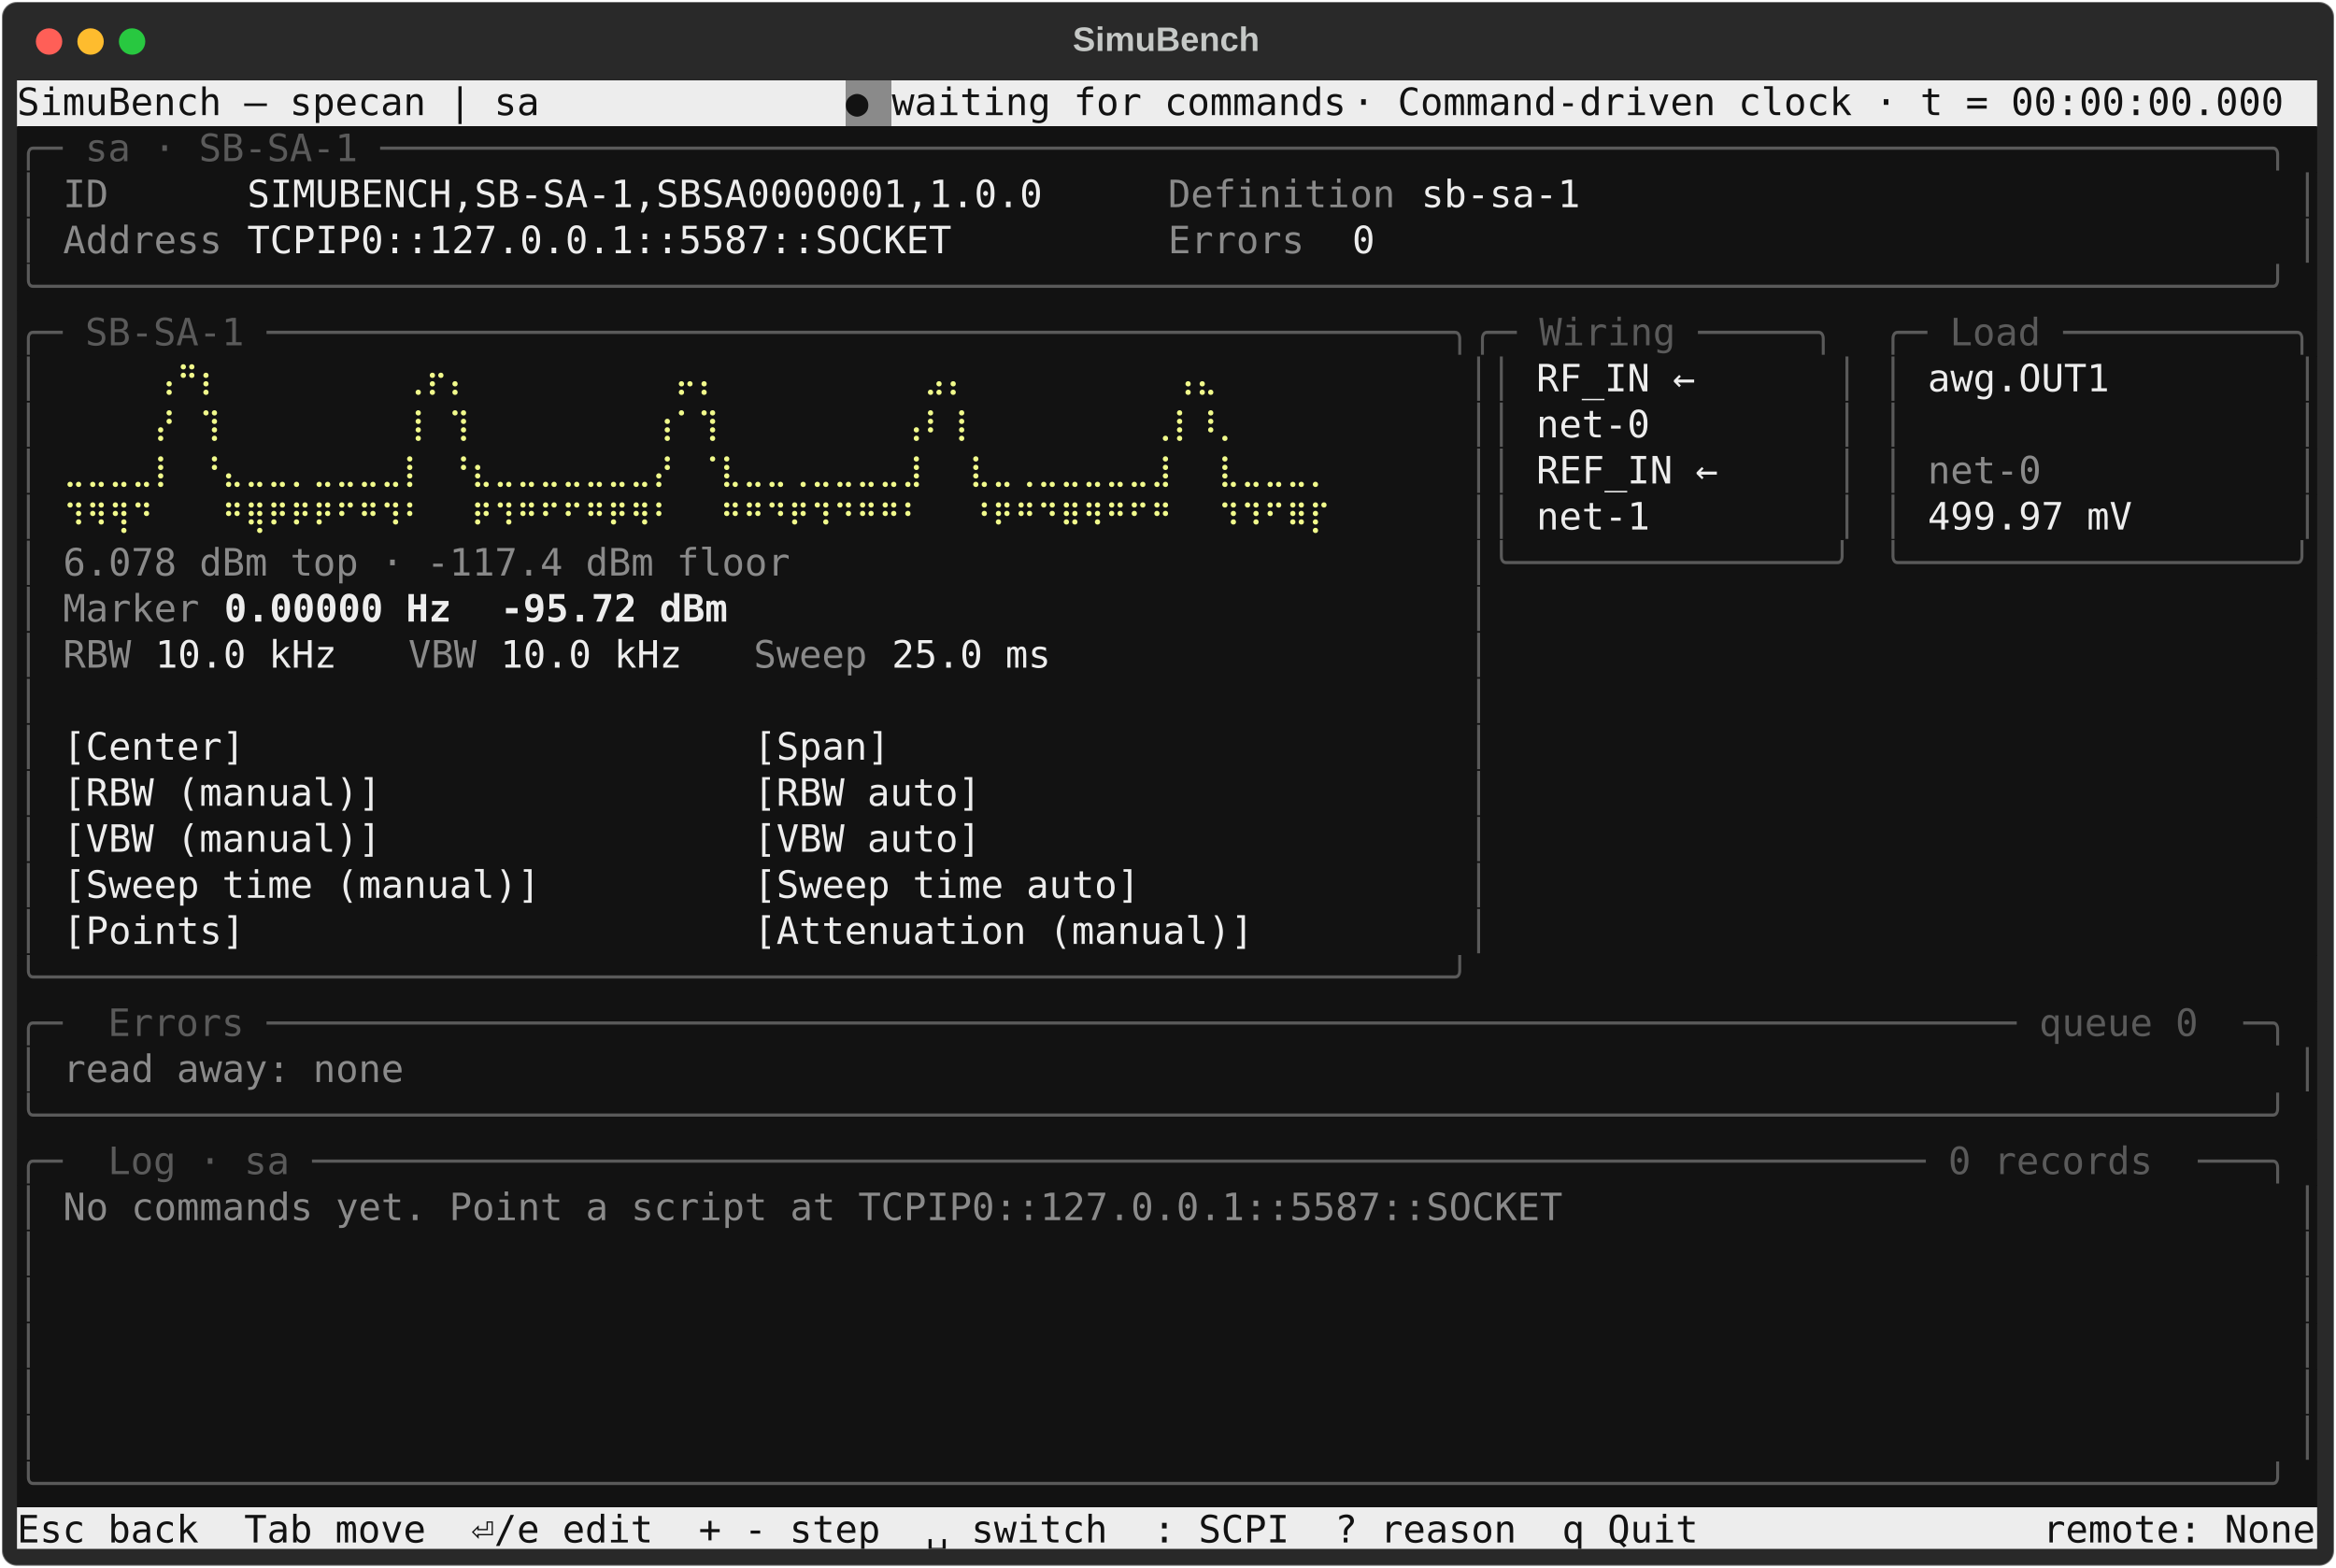
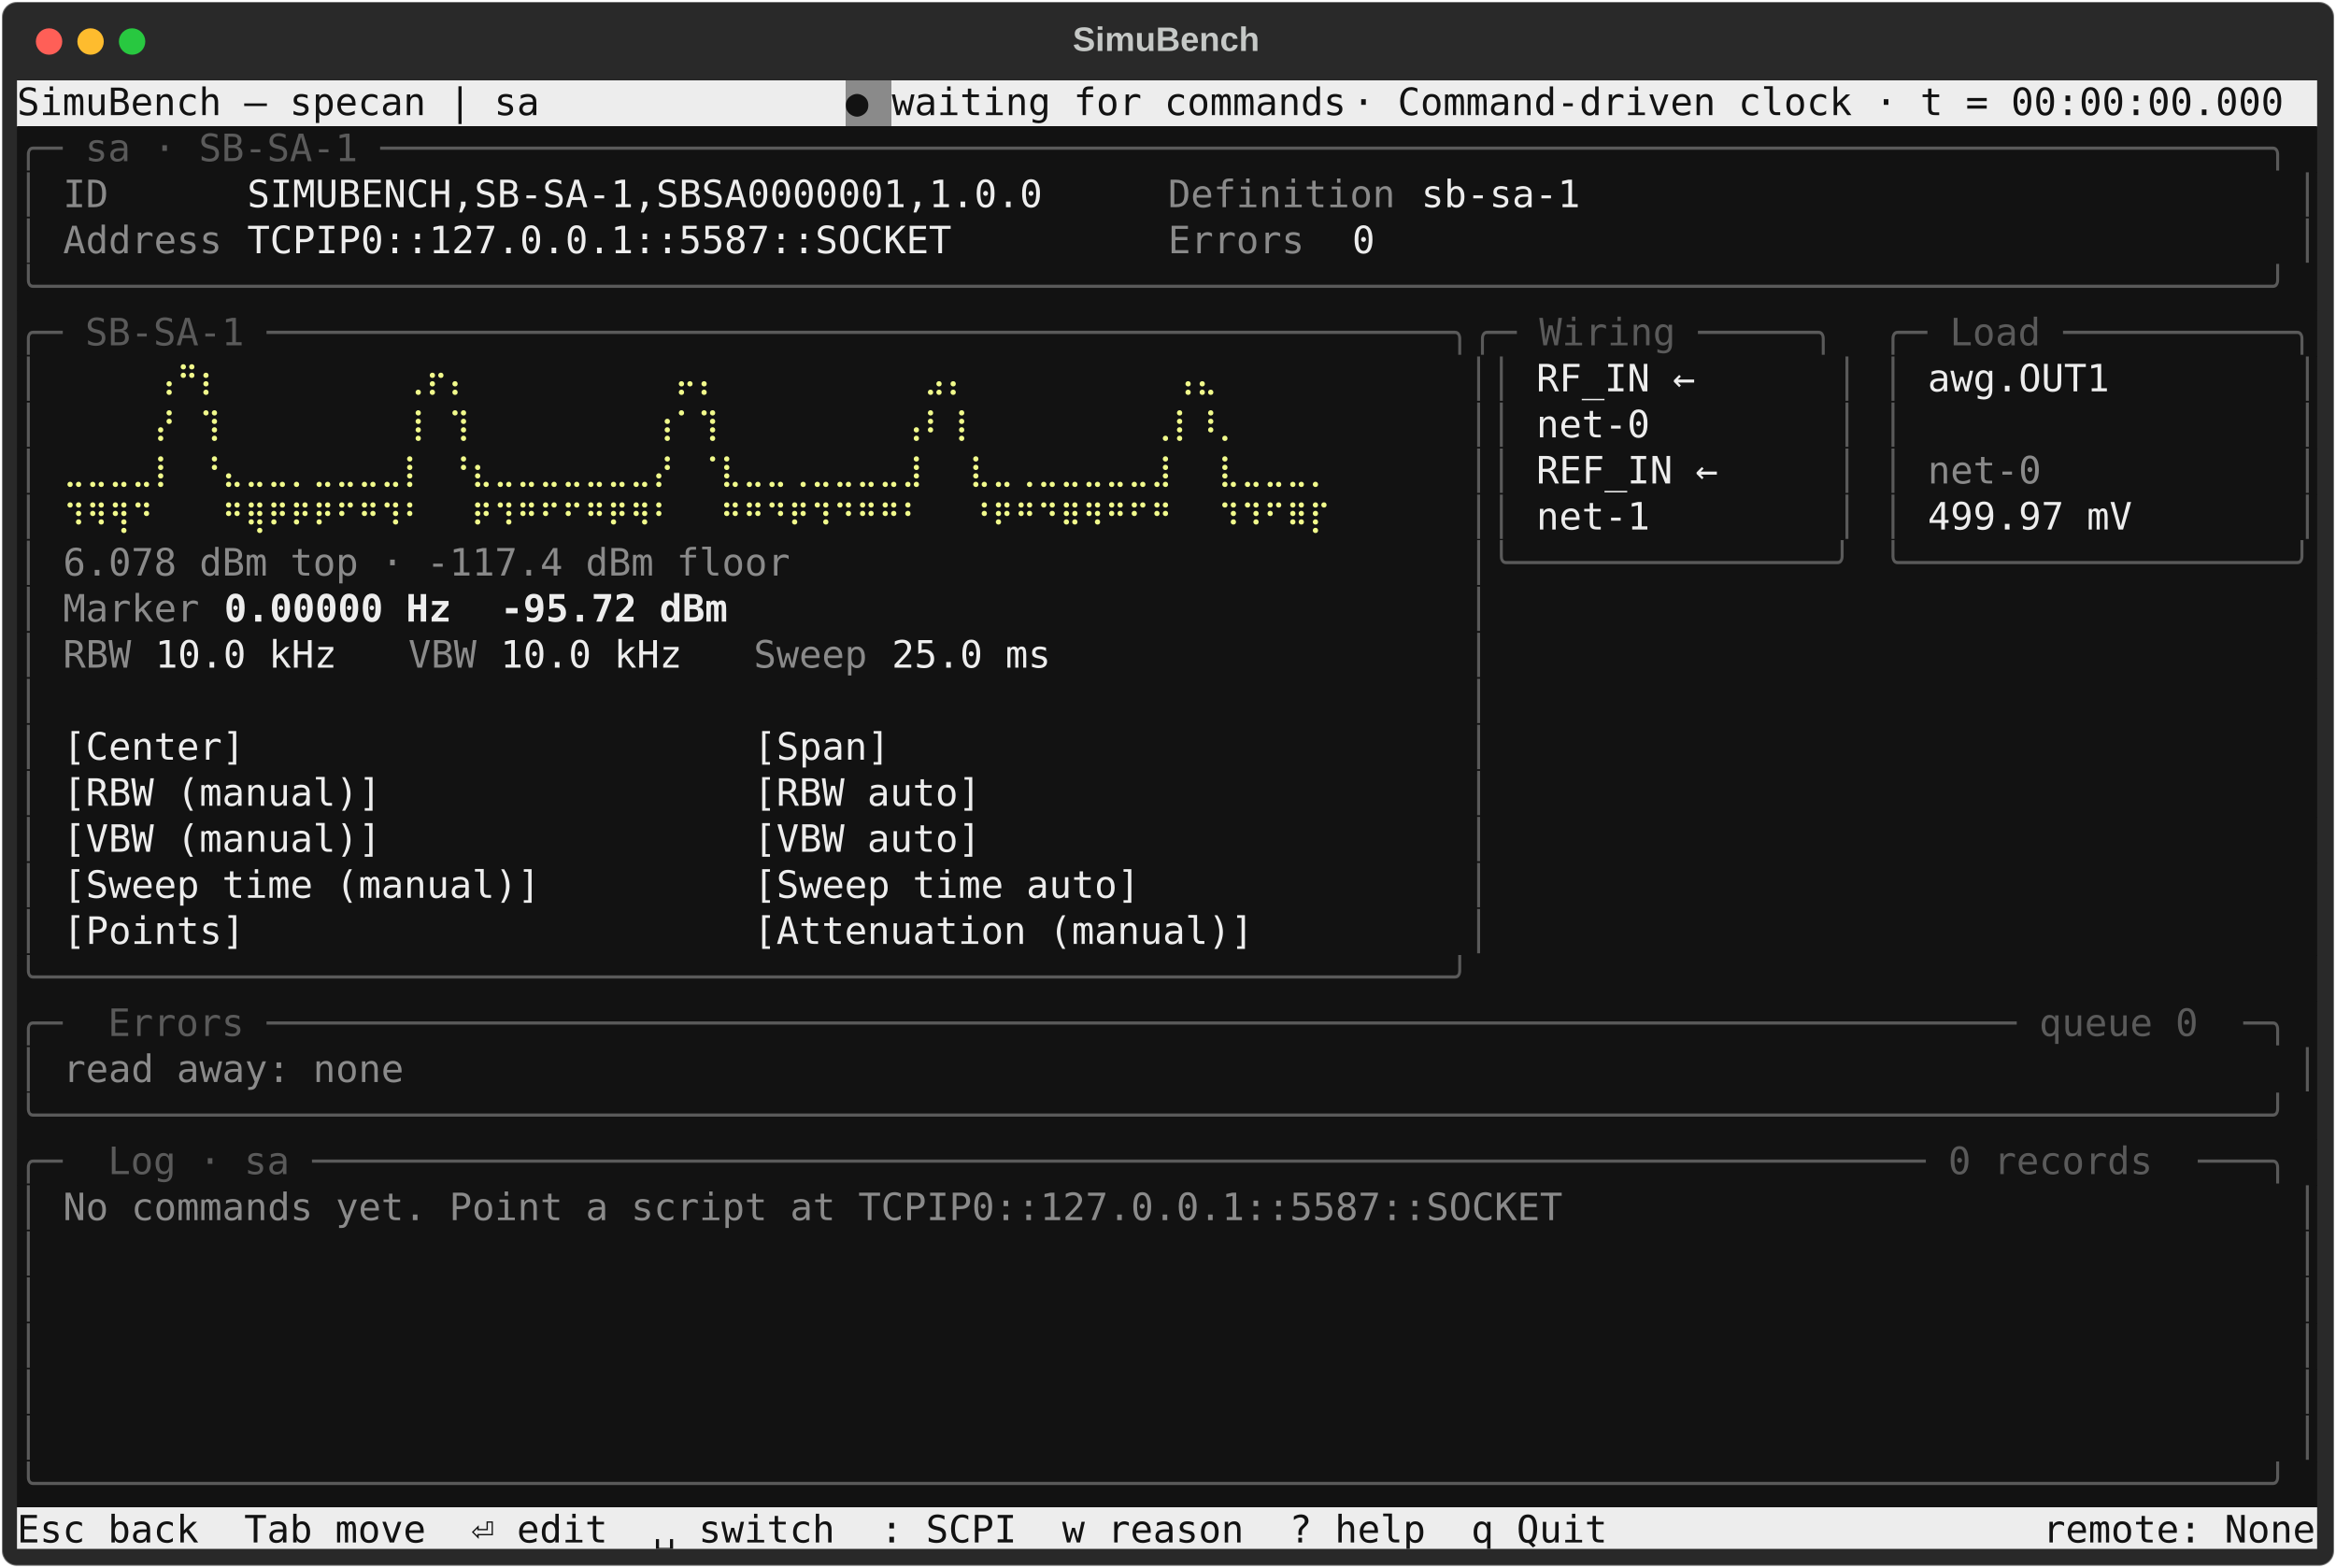
<svg xmlns="http://www.w3.org/2000/svg" class="rich-terminal" viewBox="0 0 1238 830.8">
  <style>

    @font-face {
        font-family: "Fira Code";
        src: local("FiraCode-Regular"),
                url("https://cdnjs.cloudflare.com/ajax/libs/firacode/6.2.0/woff2/FiraCode-Regular.woff2") format("woff2"),
                url("https://cdnjs.cloudflare.com/ajax/libs/firacode/6.2.0/woff/FiraCode-Regular.woff") format("woff");
        font-style: normal;
        font-weight: 400;
    }
    @font-face {
        font-family: "Fira Code";
        src: local("FiraCode-Bold"),
                url("https://cdnjs.cloudflare.com/ajax/libs/firacode/6.2.0/woff2/FiraCode-Bold.woff2") format("woff2"),
                url("https://cdnjs.cloudflare.com/ajax/libs/firacode/6.2.0/woff/FiraCode-Bold.woff") format("woff");
        font-style: bold;
        font-weight: 700;
    }

    .terminal-matrix {
        font-family: Fira Code, monospace;
        font-size: 20px;
        line-height: 24.4px;
        font-variant-east-asian: full-width;
    }

    .terminal-title {
        font-size: 18px;
        font-weight: bold;
        font-family: arial;
    }

    .terminal-r1 { fill: #121212 }
.terminal-r2 { fill: #c5c8c6 }
.terminal-r3 { fill: #5a5a5a }
.terminal-r4 { fill: #8a8a8a }
.terminal-r5 { fill: #ededed }
.terminal-r6 { fill: #f1fa8c }
.terminal-r7 { fill: #ededed;font-weight: bold }
    </style>
  <defs>
    <clipPath id="terminal-clip-terminal">
      <rect x="0" y="0" width="1219.0" height="779.8" />
    </clipPath>
    <clipPath id="terminal-line-0">
      <rect x="0" y="1.5" width="1220" height="24.65" />
    </clipPath>
    <clipPath id="terminal-line-1">
      <rect x="0" y="25.9" width="1220" height="24.65" />
    </clipPath>
    <clipPath id="terminal-line-2">
      <rect x="0" y="50.3" width="1220" height="24.65" />
    </clipPath>
    <clipPath id="terminal-line-3">
      <rect x="0" y="74.7" width="1220" height="24.65" />
    </clipPath>
    <clipPath id="terminal-line-4">
      <rect x="0" y="99.1" width="1220" height="24.65" />
    </clipPath>
    <clipPath id="terminal-line-5">
      <rect x="0" y="123.5" width="1220" height="24.65" />
    </clipPath>
    <clipPath id="terminal-line-6">
      <rect x="0" y="147.9" width="1220" height="24.65" />
    </clipPath>
    <clipPath id="terminal-line-7">
      <rect x="0" y="172.3" width="1220" height="24.65" />
    </clipPath>
    <clipPath id="terminal-line-8">
      <rect x="0" y="196.7" width="1220" height="24.65" />
    </clipPath>
    <clipPath id="terminal-line-9">
      <rect x="0" y="221.1" width="1220" height="24.65" />
    </clipPath>
    <clipPath id="terminal-line-10">
      <rect x="0" y="245.5" width="1220" height="24.65" />
    </clipPath>
    <clipPath id="terminal-line-11">
      <rect x="0" y="269.9" width="1220" height="24.65" />
    </clipPath>
    <clipPath id="terminal-line-12">
      <rect x="0" y="294.3" width="1220" height="24.65" />
    </clipPath>
    <clipPath id="terminal-line-13">
      <rect x="0" y="318.7" width="1220" height="24.65" />
    </clipPath>
    <clipPath id="terminal-line-14">
      <rect x="0" y="343.1" width="1220" height="24.65" />
    </clipPath>
    <clipPath id="terminal-line-15">
      <rect x="0" y="367.5" width="1220" height="24.65" />
    </clipPath>
    <clipPath id="terminal-line-16">
      <rect x="0" y="391.9" width="1220" height="24.65" />
    </clipPath>
    <clipPath id="terminal-line-17">
      <rect x="0" y="416.3" width="1220" height="24.65" />
    </clipPath>
    <clipPath id="terminal-line-18">
      <rect x="0" y="440.7" width="1220" height="24.65" />
    </clipPath>
    <clipPath id="terminal-line-19">
      <rect x="0" y="465.1" width="1220" height="24.65" />
    </clipPath>
    <clipPath id="terminal-line-20">
      <rect x="0" y="489.5" width="1220" height="24.65" />
    </clipPath>
    <clipPath id="terminal-line-21">
      <rect x="0" y="513.9" width="1220" height="24.65" />
    </clipPath>
    <clipPath id="terminal-line-22">
      <rect x="0" y="538.3" width="1220" height="24.65" />
    </clipPath>
    <clipPath id="terminal-line-23">
      <rect x="0" y="562.7" width="1220" height="24.65" />
    </clipPath>
    <clipPath id="terminal-line-24">
      <rect x="0" y="587.1" width="1220" height="24.65" />
    </clipPath>
    <clipPath id="terminal-line-25">
      <rect x="0" y="611.5" width="1220" height="24.65" />
    </clipPath>
    <clipPath id="terminal-line-26">
      <rect x="0" y="635.9" width="1220" height="24.65" />
    </clipPath>
    <clipPath id="terminal-line-27">
      <rect x="0" y="660.3" width="1220" height="24.65" />
    </clipPath>
    <clipPath id="terminal-line-28">
      <rect x="0" y="684.7" width="1220" height="24.65" />
    </clipPath>
    <clipPath id="terminal-line-29">
      <rect x="0" y="709.1" width="1220" height="24.65" />
    </clipPath>
    <clipPath id="terminal-line-30">
      <rect x="0" y="733.5" width="1220" height="24.65" />
    </clipPath>
  </defs>
  <rect fill="#292929" stroke="rgba(255,255,255,0.35)" stroke-width="1" x="1" y="1" width="1236" height="828.8" rx="8" />
  <text class="terminal-title" fill="#c5c8c6" text-anchor="middle" x="618" y="27">SimuBench</text>
  <g transform="translate(26,22)">
    <circle cx="0" cy="0" r="7" fill="#ff5f57" />
    <circle cx="22" cy="0" r="7" fill="#febc2e" />
    <circle cx="44" cy="0" r="7" fill="#28c840" />
  </g>
  <g transform="translate(9, 41)" clip-path="url(#terminal-clip-terminal)">
    <rect fill="#ededed" x="0" y="1.5" width="280.6" height="24.65" shape-rendering="crispEdges" />
    <rect fill="#ededed" x="280.6" y="1.5" width="158.6" height="24.65" shape-rendering="crispEdges" />
    <rect fill="#8a8a8a" x="439.2" y="1.5" width="24.4" height="24.65" shape-rendering="crispEdges" />
    <rect fill="#ededed" x="463.6" y="1.5" width="244" height="24.65" shape-rendering="crispEdges" />
    <rect fill="#ededed" x="707.6" y="1.5" width="512.4" height="24.65" shape-rendering="crispEdges" />
    <rect fill="#121212" x="0" y="25.9" width="1220" height="24.65" shape-rendering="crispEdges" />
    <rect fill="#121212" x="0" y="50.3" width="12.2" height="24.65" shape-rendering="crispEdges" />
    <rect fill="#121212" x="12.2" y="50.3" width="12.2" height="24.65" shape-rendering="crispEdges" />
    <rect fill="#121212" x="24.4" y="50.3" width="97.6" height="24.65" shape-rendering="crispEdges" />
    <rect fill="#121212" x="122" y="50.3" width="488" height="24.65" shape-rendering="crispEdges" />
    <rect fill="#121212" x="610" y="50.3" width="134.2" height="24.65" shape-rendering="crispEdges" />
    <rect fill="#121212" x="744.2" y="50.3" width="451.4" height="24.65" shape-rendering="crispEdges" />
    <rect fill="#121212" x="1195.6" y="50.3" width="12.2" height="24.65" shape-rendering="crispEdges" />
    <rect fill="#121212" x="1207.8" y="50.3" width="12.2" height="24.65" shape-rendering="crispEdges" />
    <rect fill="#121212" x="0" y="74.7" width="12.2" height="24.65" shape-rendering="crispEdges" />
    <rect fill="#121212" x="12.2" y="74.7" width="12.2" height="24.65" shape-rendering="crispEdges" />
    <rect fill="#121212" x="24.4" y="74.7" width="97.6" height="24.65" shape-rendering="crispEdges" />
    <rect fill="#121212" x="122" y="74.7" width="488" height="24.65" shape-rendering="crispEdges" />
    <rect fill="#121212" x="610" y="74.7" width="97.6" height="24.65" shape-rendering="crispEdges" />
    <rect fill="#121212" x="707.6" y="74.7" width="488" height="24.65" shape-rendering="crispEdges" />
    <rect fill="#121212" x="1195.6" y="74.7" width="12.2" height="24.65" shape-rendering="crispEdges" />
    <rect fill="#121212" x="1207.8" y="74.7" width="12.2" height="24.65" shape-rendering="crispEdges" />
    <rect fill="#121212" x="0" y="99.1" width="1220" height="24.65" shape-rendering="crispEdges" />
    <rect fill="#121212" x="0" y="123.5" width="976" height="24.65" shape-rendering="crispEdges" />
    <rect fill="#121212" x="976" y="123.5" width="12.2" height="24.65" shape-rendering="crispEdges" />
    <rect fill="#121212" x="988.2" y="123.5" width="231.8" height="24.65" shape-rendering="crispEdges" />
    <rect fill="#121212" x="0" y="147.9" width="12.2" height="24.65" shape-rendering="crispEdges" />
    <rect fill="#121212" x="12.2" y="147.9" width="12.2" height="24.65" shape-rendering="crispEdges" />
    <rect fill="#121212" x="24.4" y="147.9" width="683.2" height="24.65" shape-rendering="crispEdges" />
    <rect fill="#121212" x="707.6" y="147.9" width="48.8" height="24.65" shape-rendering="crispEdges" />
    <rect fill="#121212" x="756.4" y="147.9" width="12.2" height="24.65" shape-rendering="crispEdges" />
    <rect fill="#121212" x="768.6" y="147.9" width="24.4" height="24.65" shape-rendering="crispEdges" />
    <rect fill="#121212" x="793" y="147.9" width="12.2" height="24.65" shape-rendering="crispEdges" />
    <rect fill="#121212" x="805.2" y="147.9" width="85.4" height="24.65" shape-rendering="crispEdges" />
    <rect fill="#121212" x="890.6" y="147.9" width="73.2" height="24.65" shape-rendering="crispEdges" />
    <rect fill="#121212" x="963.8" y="147.9" width="12.2" height="24.65" shape-rendering="crispEdges" />
    <rect fill="#121212" x="976" y="147.9" width="12.2" height="24.65" shape-rendering="crispEdges" />
    <rect fill="#121212" x="988.2" y="147.9" width="12.2" height="24.65" shape-rendering="crispEdges" />
    <rect fill="#121212" x="1000.4" y="147.9" width="12.2" height="24.65" shape-rendering="crispEdges" />
    <rect fill="#121212" x="1012.6" y="147.9" width="170.8" height="24.65" shape-rendering="crispEdges" />
    <rect fill="#121212" x="1183.4" y="147.9" width="24.4" height="24.65" shape-rendering="crispEdges" />
    <rect fill="#121212" x="1207.8" y="147.9" width="12.2" height="24.65" shape-rendering="crispEdges" />
    <rect fill="#121212" x="0" y="172.3" width="12.2" height="24.65" shape-rendering="crispEdges" />
    <rect fill="#121212" x="12.2" y="172.3" width="12.2" height="24.65" shape-rendering="crispEdges" />
    <rect fill="#121212" x="24.4" y="172.3" width="683.2" height="24.65" shape-rendering="crispEdges" />
    <rect fill="#121212" x="707.6" y="172.3" width="48.8" height="24.65" shape-rendering="crispEdges" />
    <rect fill="#121212" x="756.4" y="172.3" width="12.2" height="24.65" shape-rendering="crispEdges" />
    <rect fill="#121212" x="768.6" y="172.3" width="24.4" height="24.65" shape-rendering="crispEdges" />
    <rect fill="#121212" x="793" y="172.3" width="12.2" height="24.65" shape-rendering="crispEdges" />
    <rect fill="#121212" x="805.2" y="172.3" width="73.2" height="24.65" shape-rendering="crispEdges" />
    <rect fill="#121212" x="878.4" y="172.3" width="85.4" height="24.65" shape-rendering="crispEdges" />
    <rect fill="#121212" x="963.8" y="172.3" width="12.2" height="24.65" shape-rendering="crispEdges" />
    <rect fill="#121212" x="976" y="172.3" width="12.2" height="24.65" shape-rendering="crispEdges" />
    <rect fill="#121212" x="988.2" y="172.3" width="12.2" height="24.65" shape-rendering="crispEdges" />
    <rect fill="#121212" x="1000.4" y="172.3" width="12.2" height="24.65" shape-rendering="crispEdges" />
    <rect fill="#121212" x="1012.6" y="172.3" width="170.8" height="24.65" shape-rendering="crispEdges" />
    <rect fill="#121212" x="1183.4" y="172.3" width="24.4" height="24.65" shape-rendering="crispEdges" />
    <rect fill="#121212" x="1207.8" y="172.3" width="12.2" height="24.65" shape-rendering="crispEdges" />
    <rect fill="#121212" x="0" y="196.7" width="12.2" height="24.65" shape-rendering="crispEdges" />
    <rect fill="#121212" x="12.2" y="196.7" width="12.2" height="24.65" shape-rendering="crispEdges" />
    <rect fill="#121212" x="24.4" y="196.7" width="683.2" height="24.65" shape-rendering="crispEdges" />
    <rect fill="#121212" x="707.6" y="196.7" width="48.8" height="24.65" shape-rendering="crispEdges" />
    <rect fill="#121212" x="756.4" y="196.7" width="12.2" height="24.65" shape-rendering="crispEdges" />
    <rect fill="#121212" x="768.6" y="196.7" width="24.4" height="24.65" shape-rendering="crispEdges" />
    <rect fill="#121212" x="793" y="196.7" width="12.2" height="24.65" shape-rendering="crispEdges" />
    <rect fill="#121212" x="805.2" y="196.7" width="97.6" height="24.65" shape-rendering="crispEdges" />
    <rect fill="#121212" x="902.8" y="196.7" width="61" height="24.65" shape-rendering="crispEdges" />
    <rect fill="#121212" x="963.8" y="196.7" width="12.2" height="24.65" shape-rendering="crispEdges" />
    <rect fill="#121212" x="976" y="196.7" width="12.2" height="24.65" shape-rendering="crispEdges" />
    <rect fill="#121212" x="988.2" y="196.7" width="12.2" height="24.65" shape-rendering="crispEdges" />
    <rect fill="#121212" x="1000.4" y="196.7" width="12.2" height="24.65" shape-rendering="crispEdges" />
    <rect fill="#121212" x="1012.6" y="196.7" width="61" height="24.65" shape-rendering="crispEdges" />
    <rect fill="#121212" x="1073.6" y="196.7" width="109.8" height="24.65" shape-rendering="crispEdges" />
    <rect fill="#121212" x="1183.4" y="196.7" width="24.4" height="24.65" shape-rendering="crispEdges" />
    <rect fill="#121212" x="1207.8" y="196.7" width="12.2" height="24.65" shape-rendering="crispEdges" />
    <rect fill="#121212" x="0" y="221.1" width="12.2" height="24.65" shape-rendering="crispEdges" />
    <rect fill="#121212" x="12.2" y="221.1" width="12.2" height="24.65" shape-rendering="crispEdges" />
    <rect fill="#121212" x="24.4" y="221.1" width="683.2" height="24.65" shape-rendering="crispEdges" />
    <rect fill="#121212" x="707.6" y="221.1" width="48.8" height="24.65" shape-rendering="crispEdges" />
    <rect fill="#121212" x="756.4" y="221.1" width="12.2" height="24.65" shape-rendering="crispEdges" />
    <rect fill="#121212" x="768.6" y="221.1" width="24.4" height="24.65" shape-rendering="crispEdges" />
    <rect fill="#121212" x="793" y="221.1" width="12.2" height="24.65" shape-rendering="crispEdges" />
    <rect fill="#121212" x="805.2" y="221.1" width="61" height="24.65" shape-rendering="crispEdges" />
    <rect fill="#121212" x="866.2" y="221.1" width="97.6" height="24.65" shape-rendering="crispEdges" />
    <rect fill="#121212" x="963.8" y="221.1" width="12.2" height="24.65" shape-rendering="crispEdges" />
    <rect fill="#121212" x="976" y="221.1" width="12.2" height="24.65" shape-rendering="crispEdges" />
    <rect fill="#121212" x="988.2" y="221.1" width="12.2" height="24.65" shape-rendering="crispEdges" />
    <rect fill="#121212" x="1000.4" y="221.1" width="12.2" height="24.65" shape-rendering="crispEdges" />
    <rect fill="#121212" x="1012.6" y="221.1" width="170.8" height="24.65" shape-rendering="crispEdges" />
    <rect fill="#121212" x="1183.4" y="221.1" width="24.4" height="24.65" shape-rendering="crispEdges" />
    <rect fill="#121212" x="1207.8" y="221.1" width="12.2" height="24.65" shape-rendering="crispEdges" />
    <rect fill="#121212" x="0" y="245.5" width="12.2" height="24.65" shape-rendering="crispEdges" />
    <rect fill="#121212" x="12.2" y="245.5" width="12.2" height="24.65" shape-rendering="crispEdges" />
    <rect fill="#121212" x="24.4" y="245.5" width="390.4" height="24.65" shape-rendering="crispEdges" />
    <rect fill="#121212" x="414.8" y="245.5" width="341.6" height="24.65" shape-rendering="crispEdges" />
    <rect fill="#121212" x="756.4" y="245.5" width="12.2" height="24.65" shape-rendering="crispEdges" />
    <rect fill="#121212" x="768.6" y="245.5" width="207.4" height="24.65" shape-rendering="crispEdges" />
    <rect fill="#121212" x="976" y="245.5" width="12.2" height="24.65" shape-rendering="crispEdges" />
    <rect fill="#121212" x="988.2" y="245.5" width="231.8" height="24.65" shape-rendering="crispEdges" />
    <rect fill="#121212" x="0" y="269.9" width="12.2" height="24.65" shape-rendering="crispEdges" />
    <rect fill="#121212" x="12.2" y="269.9" width="12.2" height="24.65" shape-rendering="crispEdges" />
    <rect fill="#121212" x="24.4" y="269.9" width="85.4" height="24.65" shape-rendering="crispEdges" />
    <rect fill="#121212" x="109.8" y="269.9" width="122" height="24.65" shape-rendering="crispEdges" />
    <rect fill="#121212" x="231.8" y="269.9" width="24.4" height="24.65" shape-rendering="crispEdges" />
    <rect fill="#121212" x="256.2" y="269.9" width="122" height="24.65" shape-rendering="crispEdges" />
    <rect fill="#121212" x="378.2" y="269.9" width="378.2" height="24.65" shape-rendering="crispEdges" />
    <rect fill="#121212" x="756.4" y="269.9" width="12.2" height="24.65" shape-rendering="crispEdges" />
    <rect fill="#121212" x="768.6" y="269.9" width="12.2" height="24.65" shape-rendering="crispEdges" />
    <rect fill="#121212" x="780.8" y="269.9" width="439.2" height="24.65" shape-rendering="crispEdges" />
    <rect fill="#121212" x="0" y="294.3" width="12.2" height="24.65" shape-rendering="crispEdges" />
    <rect fill="#121212" x="12.2" y="294.3" width="12.2" height="24.65" shape-rendering="crispEdges" />
    <rect fill="#121212" x="24.4" y="294.3" width="48.8" height="24.65" shape-rendering="crispEdges" />
    <rect fill="#121212" x="73.2" y="294.3" width="134.2" height="24.65" shape-rendering="crispEdges" />
    <rect fill="#121212" x="207.4" y="294.3" width="48.8" height="24.65" shape-rendering="crispEdges" />
    <rect fill="#121212" x="256.2" y="294.3" width="134.2" height="24.65" shape-rendering="crispEdges" />
    <rect fill="#121212" x="390.4" y="294.3" width="73.2" height="24.65" shape-rendering="crispEdges" />
    <rect fill="#121212" x="463.6" y="294.3" width="292.8" height="24.65" shape-rendering="crispEdges" />
    <rect fill="#121212" x="756.4" y="294.3" width="12.2" height="24.65" shape-rendering="crispEdges" />
    <rect fill="#121212" x="768.6" y="294.3" width="12.2" height="24.65" shape-rendering="crispEdges" />
    <rect fill="#121212" x="780.8" y="294.3" width="439.2" height="24.65" shape-rendering="crispEdges" />
    <rect fill="#121212" x="0" y="318.7" width="12.2" height="24.65" shape-rendering="crispEdges" />
    <rect fill="#121212" x="12.2" y="318.7" width="12.2" height="24.65" shape-rendering="crispEdges" />
    <rect fill="#121212" x="24.4" y="318.7" width="732" height="24.65" shape-rendering="crispEdges" />
    <rect fill="#121212" x="756.4" y="318.7" width="12.2" height="24.65" shape-rendering="crispEdges" />
    <rect fill="#121212" x="768.6" y="318.7" width="12.2" height="24.65" shape-rendering="crispEdges" />
    <rect fill="#121212" x="780.8" y="318.7" width="439.2" height="24.65" shape-rendering="crispEdges" />
    <rect fill="#121212" x="0" y="343.1" width="12.2" height="24.65" shape-rendering="crispEdges" />
    <rect fill="#121212" x="12.2" y="343.1" width="12.2" height="24.65" shape-rendering="crispEdges" />
    <rect fill="#121212" x="24.4" y="343.1" width="97.6" height="24.65" shape-rendering="crispEdges" />
    <rect fill="#121212" x="122" y="343.1" width="268.4" height="24.65" shape-rendering="crispEdges" />
    <rect fill="#121212" x="390.4" y="343.1" width="73.2" height="24.65" shape-rendering="crispEdges" />
    <rect fill="#121212" x="463.6" y="343.1" width="305" height="24.65" shape-rendering="crispEdges" />
    <rect fill="#121212" x="768.6" y="343.1" width="12.2" height="24.65" shape-rendering="crispEdges" />
    <rect fill="#121212" x="780.8" y="343.1" width="439.2" height="24.65" shape-rendering="crispEdges" />
    <rect fill="#121212" x="0" y="367.5" width="12.2" height="24.65" shape-rendering="crispEdges" />
    <rect fill="#121212" x="12.2" y="367.5" width="12.2" height="24.65" shape-rendering="crispEdges" />
    <rect fill="#121212" x="24.4" y="367.5" width="170.8" height="24.65" shape-rendering="crispEdges" />
    <rect fill="#121212" x="195.2" y="367.5" width="195.2" height="24.65" shape-rendering="crispEdges" />
    <rect fill="#121212" x="390.4" y="367.5" width="122" height="24.65" shape-rendering="crispEdges" />
    <rect fill="#121212" x="512.4" y="367.5" width="256.2" height="24.65" shape-rendering="crispEdges" />
    <rect fill="#121212" x="768.6" y="367.5" width="12.2" height="24.65" shape-rendering="crispEdges" />
    <rect fill="#121212" x="780.8" y="367.5" width="439.2" height="24.65" shape-rendering="crispEdges" />
    <rect fill="#121212" x="0" y="391.9" width="12.2" height="24.65" shape-rendering="crispEdges" />
    <rect fill="#121212" x="12.2" y="391.9" width="12.2" height="24.65" shape-rendering="crispEdges" />
    <rect fill="#121212" x="24.4" y="391.9" width="170.8" height="24.65" shape-rendering="crispEdges" />
    <rect fill="#121212" x="195.2" y="391.9" width="195.2" height="24.65" shape-rendering="crispEdges" />
    <rect fill="#121212" x="390.4" y="391.9" width="122" height="24.65" shape-rendering="crispEdges" />
    <rect fill="#121212" x="512.4" y="391.9" width="256.2" height="24.65" shape-rendering="crispEdges" />
    <rect fill="#121212" x="768.6" y="391.9" width="12.2" height="24.65" shape-rendering="crispEdges" />
    <rect fill="#121212" x="780.8" y="391.9" width="439.2" height="24.65" shape-rendering="crispEdges" />
    <rect fill="#121212" x="0" y="416.3" width="12.2" height="24.65" shape-rendering="crispEdges" />
    <rect fill="#121212" x="12.2" y="416.3" width="12.2" height="24.65" shape-rendering="crispEdges" />
    <rect fill="#121212" x="24.4" y="416.3" width="256.2" height="24.65" shape-rendering="crispEdges" />
    <rect fill="#121212" x="280.6" y="416.3" width="109.8" height="24.65" shape-rendering="crispEdges" />
    <rect fill="#121212" x="390.4" y="416.3" width="207.4" height="24.65" shape-rendering="crispEdges" />
    <rect fill="#121212" x="597.8" y="416.3" width="170.8" height="24.65" shape-rendering="crispEdges" />
    <rect fill="#121212" x="768.6" y="416.3" width="12.2" height="24.65" shape-rendering="crispEdges" />
    <rect fill="#121212" x="780.8" y="416.3" width="439.2" height="24.65" shape-rendering="crispEdges" />
    <rect fill="#121212" x="0" y="440.7" width="12.2" height="24.65" shape-rendering="crispEdges" />
    <rect fill="#121212" x="12.2" y="440.7" width="12.2" height="24.65" shape-rendering="crispEdges" />
    <rect fill="#121212" x="24.4" y="440.7" width="97.6" height="24.65" shape-rendering="crispEdges" />
    <rect fill="#121212" x="122" y="440.7" width="268.4" height="24.65" shape-rendering="crispEdges" />
    <rect fill="#121212" x="390.4" y="440.7" width="268.4" height="24.65" shape-rendering="crispEdges" />
    <rect fill="#121212" x="658.8" y="440.7" width="109.8" height="24.65" shape-rendering="crispEdges" />
    <rect fill="#121212" x="768.6" y="440.7" width="12.2" height="24.65" shape-rendering="crispEdges" />
    <rect fill="#121212" x="780.8" y="440.7" width="439.2" height="24.65" shape-rendering="crispEdges" />
    <rect fill="#121212" x="0" y="465.1" width="780.8" height="24.65" shape-rendering="crispEdges" />
    <rect fill="#121212" x="780.8" y="465.1" width="439.2" height="24.65" shape-rendering="crispEdges" />
    <rect fill="#121212" x="0" y="489.5" width="1220" height="24.65" shape-rendering="crispEdges" />
    <rect fill="#121212" x="0" y="513.9" width="12.2" height="24.65" shape-rendering="crispEdges" />
    <rect fill="#121212" x="12.2" y="513.9" width="12.2" height="24.65" shape-rendering="crispEdges" />
    <rect fill="#121212" x="24.4" y="513.9" width="183" height="24.65" shape-rendering="crispEdges" />
    <rect fill="#121212" x="207.4" y="513.9" width="988.2" height="24.65" shape-rendering="crispEdges" />
    <rect fill="#121212" x="1195.6" y="513.9" width="12.2" height="24.65" shape-rendering="crispEdges" />
    <rect fill="#121212" x="1207.8" y="513.9" width="12.2" height="24.65" shape-rendering="crispEdges" />
    <rect fill="#121212" x="0" y="538.3" width="1220" height="24.65" shape-rendering="crispEdges" />
    <rect fill="#121212" x="0" y="562.7" width="1220" height="24.65" shape-rendering="crispEdges" />
    <rect fill="#121212" x="0" y="587.1" width="12.2" height="24.65" shape-rendering="crispEdges" />
    <rect fill="#121212" x="12.2" y="587.1" width="12.2" height="24.65" shape-rendering="crispEdges" />
    <rect fill="#121212" x="24.4" y="587.1" width="805.2" height="24.65" shape-rendering="crispEdges" />
    <rect fill="#121212" x="829.6" y="587.1" width="378.2" height="24.65" shape-rendering="crispEdges" />
    <rect fill="#121212" x="1207.8" y="587.1" width="12.2" height="24.65" shape-rendering="crispEdges" />
    <rect fill="#121212" x="0" y="611.5" width="12.2" height="24.65" shape-rendering="crispEdges" />
    <rect fill="#121212" x="12.2" y="611.5" width="1195.6" height="24.65" shape-rendering="crispEdges" />
    <rect fill="#121212" x="1207.8" y="611.5" width="12.2" height="24.65" shape-rendering="crispEdges" />
    <rect fill="#121212" x="0" y="635.9" width="12.2" height="24.65" shape-rendering="crispEdges" />
    <rect fill="#121212" x="12.2" y="635.9" width="1195.6" height="24.65" shape-rendering="crispEdges" />
    <rect fill="#121212" x="1207.8" y="635.9" width="12.2" height="24.65" shape-rendering="crispEdges" />
    <rect fill="#121212" x="0" y="660.3" width="12.2" height="24.65" shape-rendering="crispEdges" />
    <rect fill="#121212" x="12.2" y="660.3" width="1195.6" height="24.65" shape-rendering="crispEdges" />
    <rect fill="#121212" x="1207.8" y="660.3" width="12.2" height="24.65" shape-rendering="crispEdges" />
    <rect fill="#121212" x="0" y="684.7" width="12.2" height="24.65" shape-rendering="crispEdges" />
    <rect fill="#121212" x="12.2" y="684.7" width="1195.6" height="24.65" shape-rendering="crispEdges" />
    <rect fill="#121212" x="1207.8" y="684.7" width="12.2" height="24.65" shape-rendering="crispEdges" />
    <rect fill="#121212" x="0" y="709.1" width="12.2" height="24.65" shape-rendering="crispEdges" />
    <rect fill="#121212" x="12.2" y="709.1" width="1195.6" height="24.65" shape-rendering="crispEdges" />
    <rect fill="#121212" x="1207.8" y="709.1" width="12.2" height="24.65" shape-rendering="crispEdges" />
    <rect fill="#121212" x="0" y="733.5" width="1220" height="24.65" shape-rendering="crispEdges" />
-     <rect fill="#ededed" x="0" y="757.9" width="902.8" height="24.65" shape-rendering="crispEdges" />
-     <rect fill="#ededed" x="902.8" y="757.9" width="170.8" height="24.65" shape-rendering="crispEdges" />
+     <rect fill="#ededed" x="0" y="757.9" width="854" height="24.65" shape-rendering="crispEdges" />
+     <rect fill="#ededed" x="854" y="757.9" width="219.6" height="24.65" shape-rendering="crispEdges" />
    <rect fill="#ededed" x="1073.6" y="757.9" width="146.4" height="24.65" shape-rendering="crispEdges" />
    <g class="terminal-matrix">
      <text class="terminal-r1" x="0" y="20" textLength="280.6" clip-path="url(#terminal-line-0)">SimuBench — specan | sa</text>
      <text class="terminal-r1" x="439.2" y="20" textLength="24.4" clip-path="url(#terminal-line-0)">● </text>
      <text class="terminal-r1" x="463.6" y="20" textLength="244" clip-path="url(#terminal-line-0)">waiting for commands</text>
      <text class="terminal-r1" x="707.6" y="20" textLength="512.4" clip-path="url(#terminal-line-0)"> · Command-driven clock · t = 00:00:00.000</text>
      <text class="terminal-r2" x="1220" y="20" textLength="12.2" clip-path="url(#terminal-line-0)">
</text>
      <text class="terminal-r3" x="0" y="44.4" textLength="1220" clip-path="url(#terminal-line-1)">╭─ sa · SB-SA-1 ───────────────────────────────────────────────────────────────────────────────────╮</text>
      <text class="terminal-r2" x="1220" y="44.4" textLength="12.2" clip-path="url(#terminal-line-1)">
</text>
      <text class="terminal-r3" x="0" y="68.8" textLength="12.2" clip-path="url(#terminal-line-2)">│</text>
      <text class="terminal-r4" x="24.4" y="68.8" textLength="97.6" clip-path="url(#terminal-line-2)">ID      </text>
      <text class="terminal-r5" x="122" y="68.8" textLength="488" clip-path="url(#terminal-line-2)">SIMUBENCH,SB-SA-1,SBSA0000001,1.0.0     </text>
      <text class="terminal-r4" x="610" y="68.8" textLength="134.2" clip-path="url(#terminal-line-2)">Definition </text>
      <text class="terminal-r5" x="744.2" y="68.8" textLength="451.4" clip-path="url(#terminal-line-2)">sb-sa-1                              </text>
      <text class="terminal-r3" x="1207.8" y="68.8" textLength="12.2" clip-path="url(#terminal-line-2)">│</text>
      <text class="terminal-r2" x="1220" y="68.8" textLength="12.2" clip-path="url(#terminal-line-2)">
</text>
      <text class="terminal-r3" x="0" y="93.2" textLength="12.2" clip-path="url(#terminal-line-3)">│</text>
      <text class="terminal-r4" x="24.4" y="93.2" textLength="97.6" clip-path="url(#terminal-line-3)">Address </text>
      <text class="terminal-r5" x="122" y="93.2" textLength="488" clip-path="url(#terminal-line-3)">TCPIP0::127.0.0.1::5587::SOCKET         </text>
      <text class="terminal-r4" x="610" y="93.2" textLength="97.6" clip-path="url(#terminal-line-3)">Errors  </text>
      <text class="terminal-r5" x="707.6" y="93.2" textLength="488" clip-path="url(#terminal-line-3)">0                                       </text>
      <text class="terminal-r3" x="1207.8" y="93.2" textLength="12.2" clip-path="url(#terminal-line-3)">│</text>
      <text class="terminal-r2" x="1220" y="93.2" textLength="12.2" clip-path="url(#terminal-line-3)">
</text>
      <text class="terminal-r3" x="0" y="117.6" textLength="1220" clip-path="url(#terminal-line-4)">╰──────────────────────────────────────────────────────────────────────────────────────────────────╯</text>
      <text class="terminal-r2" x="1220" y="117.6" textLength="12.2" clip-path="url(#terminal-line-4)">
</text>
      <text class="terminal-r3" x="0" y="142" textLength="976" clip-path="url(#terminal-line-5)">╭─ SB-SA-1 ────────────────────────────────────────────────────╮╭─ Wiring ─────╮</text>
      <text class="terminal-r3" x="988.2" y="142" textLength="231.8" clip-path="url(#terminal-line-5)">╭─ Load ──────────╮</text>
      <text class="terminal-r2" x="1220" y="142" textLength="12.2" clip-path="url(#terminal-line-5)">
</text>
      <text class="terminal-r3" x="0" y="166.4" textLength="12.2" clip-path="url(#terminal-line-6)">│</text>
      <text class="terminal-r6" x="24.4" y="166.4" textLength="683.2" clip-path="url(#terminal-line-6)">⠀⠀⠀⠀⢠⠛⡆⠀⠀⠀⠀⠀⠀⠀⠀⢀⡖⡄⠀⠀⠀⠀⠀⠀⠀⠀⠀⡤⡄⠀⠀⠀⠀⠀⠀⠀⠀⠀⣠⡄⠀⠀⠀⠀⠀⠀⠀⠀⠀⢠⣄⠀⠀⠀⠀⠀</text>
      <text class="terminal-r3" x="768.6" y="166.4" textLength="24.4" clip-path="url(#terminal-line-6)">││</text>
      <text class="terminal-r5" x="805.2" y="166.4" textLength="85.4" clip-path="url(#terminal-line-6)">RF_IN ←</text>
      <text class="terminal-r3" x="963.8" y="166.4" textLength="12.2" clip-path="url(#terminal-line-6)">│</text>
      <text class="terminal-r3" x="988.2" y="166.4" textLength="12.2" clip-path="url(#terminal-line-6)">│</text>
      <text class="terminal-r5" x="1012.6" y="166.4" textLength="170.8" clip-path="url(#terminal-line-6)">awg.OUT1      </text>
      <text class="terminal-r3" x="1207.8" y="166.4" textLength="12.2" clip-path="url(#terminal-line-6)">│</text>
      <text class="terminal-r2" x="1220" y="166.4" textLength="12.2" clip-path="url(#terminal-line-6)">
</text>
      <text class="terminal-r3" x="0" y="190.8" textLength="12.2" clip-path="url(#terminal-line-7)">│</text>
      <text class="terminal-r6" x="24.4" y="190.8" textLength="683.2" clip-path="url(#terminal-line-7)">⠀⠀⠀⠀⡜⠀⢹⠀⠀⠀⠀⠀⠀⠀⠀⢸⠀⢹⠀⠀⠀⠀⠀⠀⠀⠀⢰⠁⢹⠀⠀⠀⠀⠀⠀⠀⠀⢠⠇⢸⠀⠀⠀⠀⠀⠀⠀⠀⢀⡇⠸⡀⠀⠀⠀⠀</text>
      <text class="terminal-r3" x="768.6" y="190.8" textLength="24.4" clip-path="url(#terminal-line-7)">││</text>
      <text class="terminal-r5" x="805.2" y="190.8" textLength="73.2" clip-path="url(#terminal-line-7)">net-0 </text>
      <text class="terminal-r3" x="963.8" y="190.8" textLength="12.2" clip-path="url(#terminal-line-7)">│</text>
      <text class="terminal-r3" x="988.2" y="190.8" textLength="12.2" clip-path="url(#terminal-line-7)">│</text>
      <text class="terminal-r3" x="1207.8" y="190.8" textLength="12.2" clip-path="url(#terminal-line-7)">│</text>
      <text class="terminal-r2" x="1220" y="190.8" textLength="12.2" clip-path="url(#terminal-line-7)">
</text>
      <text class="terminal-r3" x="0" y="215.2" textLength="12.2" clip-path="url(#terminal-line-8)">│</text>
      <text class="terminal-r6" x="24.4" y="215.2" textLength="683.2" clip-path="url(#terminal-line-8)">⣀⣀⣀⣀⡇⠀⠘⣄⣀⣀⡀⣀⣀⣀⣀⡇⠀⠘⣆⣀⣀⣀⣀⣀⣀⣀⡜⠀⠈⣇⣀⣀⢀⣀⣀⣀⣀⣸⠀⠀⣇⣀⢀⣀⣀⣀⣀⣀⣸⠀⠀⣇⣀⣀⣀⡀</text>
      <text class="terminal-r3" x="768.6" y="215.2" textLength="24.4" clip-path="url(#terminal-line-8)">││</text>
      <text class="terminal-r5" x="805.2" y="215.2" textLength="97.6" clip-path="url(#terminal-line-8)">REF_IN ←</text>
      <text class="terminal-r3" x="963.8" y="215.2" textLength="12.2" clip-path="url(#terminal-line-8)">│</text>
      <text class="terminal-r3" x="988.2" y="215.2" textLength="12.2" clip-path="url(#terminal-line-8)">│</text>
      <text class="terminal-r4" x="1012.6" y="215.2" textLength="61" clip-path="url(#terminal-line-8)">net-0</text>
      <text class="terminal-r3" x="1207.8" y="215.2" textLength="12.2" clip-path="url(#terminal-line-8)">│</text>
      <text class="terminal-r2" x="1220" y="215.2" textLength="12.2" clip-path="url(#terminal-line-8)">
</text>
      <text class="terminal-r3" x="0" y="239.6" textLength="12.2" clip-path="url(#terminal-line-9)">│</text>
      <text class="terminal-r6" x="24.4" y="239.6" textLength="683.2" clip-path="url(#terminal-line-9)">⠹⠻⢻⠙⠀⠀⠀⠛⢿⠟⠟⠟⠋⠛⠹⠃⠀⠀⠟⠹⠛⠋⠋⠛⠟⠻⠃⠀⠀⠛⠛⠙⠟⠹⠙⠛⠛⠃⠀⠀⠘⠟⠛⠙⠿⠻⠛⠋⠛⠀⠀⠹⠹⠋⠿⡏</text>
      <text class="terminal-r3" x="768.6" y="239.6" textLength="24.4" clip-path="url(#terminal-line-9)">││</text>
      <text class="terminal-r5" x="805.2" y="239.6" textLength="61" clip-path="url(#terminal-line-9)">net-1</text>
      <text class="terminal-r3" x="963.8" y="239.6" textLength="12.2" clip-path="url(#terminal-line-9)">│</text>
      <text class="terminal-r3" x="988.2" y="239.6" textLength="12.2" clip-path="url(#terminal-line-9)">│</text>
      <text class="terminal-r5" x="1012.6" y="239.6" textLength="170.8" clip-path="url(#terminal-line-9)">499.97 mV     </text>
      <text class="terminal-r3" x="1207.8" y="239.6" textLength="12.2" clip-path="url(#terminal-line-9)">│</text>
      <text class="terminal-r2" x="1220" y="239.6" textLength="12.2" clip-path="url(#terminal-line-9)">
</text>
      <text class="terminal-r3" x="0" y="264" textLength="12.2" clip-path="url(#terminal-line-10)">│</text>
      <text class="terminal-r4" x="24.4" y="264" textLength="390.4" clip-path="url(#terminal-line-10)">6.078 dBm top · -117.4 dBm floor</text>
      <text class="terminal-r3" x="768.6" y="264" textLength="207.4" clip-path="url(#terminal-line-10)">│╰──────────────╯</text>
      <text class="terminal-r3" x="988.2" y="264" textLength="231.8" clip-path="url(#terminal-line-10)">╰─────────────────╯</text>
      <text class="terminal-r2" x="1220" y="264" textLength="12.2" clip-path="url(#terminal-line-10)">
</text>
      <text class="terminal-r3" x="0" y="288.4" textLength="12.2" clip-path="url(#terminal-line-11)">│</text>
      <text class="terminal-r4" x="24.4" y="288.4" textLength="85.4" clip-path="url(#terminal-line-11)">Marker </text>
      <text class="terminal-r7" x="109.8" y="288.4" textLength="122" clip-path="url(#terminal-line-11)">0.00000 Hz</text>
      <text class="terminal-r7" x="256.2" y="288.4" textLength="122" clip-path="url(#terminal-line-11)">-95.72 dBm</text>
      <text class="terminal-r3" x="768.6" y="288.4" textLength="12.2" clip-path="url(#terminal-line-11)">│</text>
      <text class="terminal-r2" x="1220" y="288.4" textLength="12.2" clip-path="url(#terminal-line-11)">
</text>
      <text class="terminal-r3" x="0" y="312.8" textLength="12.2" clip-path="url(#terminal-line-12)">│</text>
      <text class="terminal-r4" x="24.4" y="312.8" textLength="48.8" clip-path="url(#terminal-line-12)">RBW </text>
      <text class="terminal-r5" x="73.2" y="312.8" textLength="134.2" clip-path="url(#terminal-line-12)">10.0 kHz   </text>
      <text class="terminal-r4" x="207.4" y="312.8" textLength="48.8" clip-path="url(#terminal-line-12)">VBW </text>
      <text class="terminal-r5" x="256.2" y="312.8" textLength="134.2" clip-path="url(#terminal-line-12)">10.0 kHz   </text>
      <text class="terminal-r4" x="390.4" y="312.8" textLength="73.2" clip-path="url(#terminal-line-12)">Sweep </text>
      <text class="terminal-r5" x="463.6" y="312.8" textLength="292.8" clip-path="url(#terminal-line-12)">25.0 ms                 </text>
      <text class="terminal-r3" x="768.6" y="312.8" textLength="12.2" clip-path="url(#terminal-line-12)">│</text>
      <text class="terminal-r2" x="1220" y="312.8" textLength="12.2" clip-path="url(#terminal-line-12)">
</text>
      <text class="terminal-r3" x="0" y="337.2" textLength="12.2" clip-path="url(#terminal-line-13)">│</text>
      <text class="terminal-r3" x="768.6" y="337.2" textLength="12.2" clip-path="url(#terminal-line-13)">│</text>
      <text class="terminal-r2" x="1220" y="337.2" textLength="12.2" clip-path="url(#terminal-line-13)">
</text>
      <text class="terminal-r3" x="0" y="361.6" textLength="12.2" clip-path="url(#terminal-line-14)">│</text>
      <text class="terminal-r5" x="24.4" y="361.6" textLength="97.6" clip-path="url(#terminal-line-14)">[Center]</text>
      <text class="terminal-r5" x="390.4" y="361.6" textLength="73.2" clip-path="url(#terminal-line-14)">[Span]</text>
      <text class="terminal-r3" x="768.6" y="361.6" textLength="12.2" clip-path="url(#terminal-line-14)">│</text>
      <text class="terminal-r2" x="1220" y="361.6" textLength="12.2" clip-path="url(#terminal-line-14)">
</text>
      <text class="terminal-r3" x="0" y="386" textLength="12.2" clip-path="url(#terminal-line-15)">│</text>
      <text class="terminal-r5" x="24.4" y="386" textLength="170.8" clip-path="url(#terminal-line-15)">[RBW (manual)]</text>
      <text class="terminal-r5" x="390.4" y="386" textLength="122" clip-path="url(#terminal-line-15)">[RBW auto]</text>
      <text class="terminal-r3" x="768.6" y="386" textLength="12.2" clip-path="url(#terminal-line-15)">│</text>
      <text class="terminal-r2" x="1220" y="386" textLength="12.2" clip-path="url(#terminal-line-15)">
</text>
      <text class="terminal-r3" x="0" y="410.4" textLength="12.2" clip-path="url(#terminal-line-16)">│</text>
      <text class="terminal-r5" x="24.4" y="410.4" textLength="170.8" clip-path="url(#terminal-line-16)">[VBW (manual)]</text>
      <text class="terminal-r5" x="390.4" y="410.4" textLength="122" clip-path="url(#terminal-line-16)">[VBW auto]</text>
      <text class="terminal-r3" x="768.6" y="410.4" textLength="12.2" clip-path="url(#terminal-line-16)">│</text>
      <text class="terminal-r2" x="1220" y="410.4" textLength="12.2" clip-path="url(#terminal-line-16)">
</text>
      <text class="terminal-r3" x="0" y="434.8" textLength="12.2" clip-path="url(#terminal-line-17)">│</text>
      <text class="terminal-r5" x="24.4" y="434.8" textLength="256.2" clip-path="url(#terminal-line-17)">[Sweep time (manual)]</text>
      <text class="terminal-r5" x="390.4" y="434.8" textLength="207.4" clip-path="url(#terminal-line-17)">[Sweep time auto]</text>
      <text class="terminal-r3" x="768.6" y="434.8" textLength="12.2" clip-path="url(#terminal-line-17)">│</text>
      <text class="terminal-r2" x="1220" y="434.8" textLength="12.2" clip-path="url(#terminal-line-17)">
</text>
      <text class="terminal-r3" x="0" y="459.2" textLength="12.2" clip-path="url(#terminal-line-18)">│</text>
      <text class="terminal-r5" x="24.4" y="459.2" textLength="97.6" clip-path="url(#terminal-line-18)">[Points]</text>
      <text class="terminal-r5" x="390.4" y="459.2" textLength="268.4" clip-path="url(#terminal-line-18)">[Attenuation (manual)]</text>
      <text class="terminal-r3" x="768.6" y="459.2" textLength="12.2" clip-path="url(#terminal-line-18)">│</text>
      <text class="terminal-r2" x="1220" y="459.2" textLength="12.2" clip-path="url(#terminal-line-18)">
</text>
      <text class="terminal-r3" x="0" y="483.6" textLength="780.8" clip-path="url(#terminal-line-19)">╰──────────────────────────────────────────────────────────────╯</text>
      <text class="terminal-r2" x="1220" y="483.6" textLength="12.2" clip-path="url(#terminal-line-19)">
</text>
      <text class="terminal-r3" x="0" y="508" textLength="1220" clip-path="url(#terminal-line-20)">╭─  Errors ───────────────────────────────────────────────────────────────────────────── queue 0  ─╮</text>
      <text class="terminal-r2" x="1220" y="508" textLength="12.2" clip-path="url(#terminal-line-20)">
</text>
      <text class="terminal-r3" x="0" y="532.4" textLength="12.2" clip-path="url(#terminal-line-21)">│</text>
      <text class="terminal-r4" x="24.4" y="532.4" textLength="183" clip-path="url(#terminal-line-21)">read away: none</text>
      <text class="terminal-r3" x="1207.8" y="532.4" textLength="12.2" clip-path="url(#terminal-line-21)">│</text>
      <text class="terminal-r2" x="1220" y="532.4" textLength="12.2" clip-path="url(#terminal-line-21)">
</text>
      <text class="terminal-r3" x="0" y="556.8" textLength="1220" clip-path="url(#terminal-line-22)">╰──────────────────────────────────────────────────────────────────────────────────────────────────╯</text>
      <text class="terminal-r2" x="1220" y="556.8" textLength="12.2" clip-path="url(#terminal-line-22)">
</text>
      <text class="terminal-r3" x="0" y="581.2" textLength="1220" clip-path="url(#terminal-line-23)">╭─  Log · sa ─────────────────────────────────────────────────────────────────────── 0 records  ───╮</text>
      <text class="terminal-r2" x="1220" y="581.2" textLength="12.2" clip-path="url(#terminal-line-23)">
</text>
      <text class="terminal-r3" x="0" y="605.6" textLength="12.2" clip-path="url(#terminal-line-24)">│</text>
      <text class="terminal-r4" x="24.4" y="605.6" textLength="805.2" clip-path="url(#terminal-line-24)">No commands yet. Point a script at TCPIP0::127.0.0.1::5587::SOCKET</text>
      <text class="terminal-r3" x="1207.8" y="605.6" textLength="12.2" clip-path="url(#terminal-line-24)">│</text>
      <text class="terminal-r2" x="1220" y="605.6" textLength="12.2" clip-path="url(#terminal-line-24)">
</text>
      <text class="terminal-r3" x="0" y="630" textLength="12.2" clip-path="url(#terminal-line-25)">│</text>
      <text class="terminal-r3" x="1207.8" y="630" textLength="12.2" clip-path="url(#terminal-line-25)">│</text>
      <text class="terminal-r2" x="1220" y="630" textLength="12.2" clip-path="url(#terminal-line-25)">
</text>
      <text class="terminal-r3" x="0" y="654.4" textLength="12.2" clip-path="url(#terminal-line-26)">│</text>
      <text class="terminal-r3" x="1207.8" y="654.4" textLength="12.2" clip-path="url(#terminal-line-26)">│</text>
      <text class="terminal-r2" x="1220" y="654.4" textLength="12.2" clip-path="url(#terminal-line-26)">
</text>
      <text class="terminal-r3" x="0" y="678.8" textLength="12.2" clip-path="url(#terminal-line-27)">│</text>
      <text class="terminal-r3" x="1207.8" y="678.8" textLength="12.2" clip-path="url(#terminal-line-27)">│</text>
      <text class="terminal-r2" x="1220" y="678.8" textLength="12.2" clip-path="url(#terminal-line-27)">
</text>
      <text class="terminal-r3" x="0" y="703.2" textLength="12.2" clip-path="url(#terminal-line-28)">│</text>
      <text class="terminal-r3" x="1207.8" y="703.2" textLength="12.2" clip-path="url(#terminal-line-28)">│</text>
      <text class="terminal-r2" x="1220" y="703.2" textLength="12.2" clip-path="url(#terminal-line-28)">
</text>
      <text class="terminal-r3" x="0" y="727.6" textLength="12.2" clip-path="url(#terminal-line-29)">│</text>
      <text class="terminal-r3" x="1207.8" y="727.6" textLength="12.2" clip-path="url(#terminal-line-29)">│</text>
      <text class="terminal-r2" x="1220" y="727.6" textLength="12.2" clip-path="url(#terminal-line-29)">
</text>
      <text class="terminal-r3" x="0" y="752" textLength="1220" clip-path="url(#terminal-line-30)">╰──────────────────────────────────────────────────────────────────────────────────────────────────╯</text>
      <text class="terminal-r2" x="1220" y="752" textLength="12.2" clip-path="url(#terminal-line-30)">
</text>
-       <text class="terminal-r1" x="0" y="776.4" textLength="902.8" clip-path="url(#terminal-line-31)">Esc back  Tab move  ⏎/e edit  + - step  ␣ switch  : SCPI  ? reason  q Quit</text>
+       <text class="terminal-r1" x="0" y="776.4" textLength="854" clip-path="url(#terminal-line-31)">Esc back  Tab move  ⏎ edit  ␣ switch  : SCPI  w reason  ? help  q Quit</text>
      <text class="terminal-r1" x="1073.6" y="776.4" textLength="146.4" clip-path="url(#terminal-line-31)">remote: None</text>
    </g>
  </g>
</svg>
